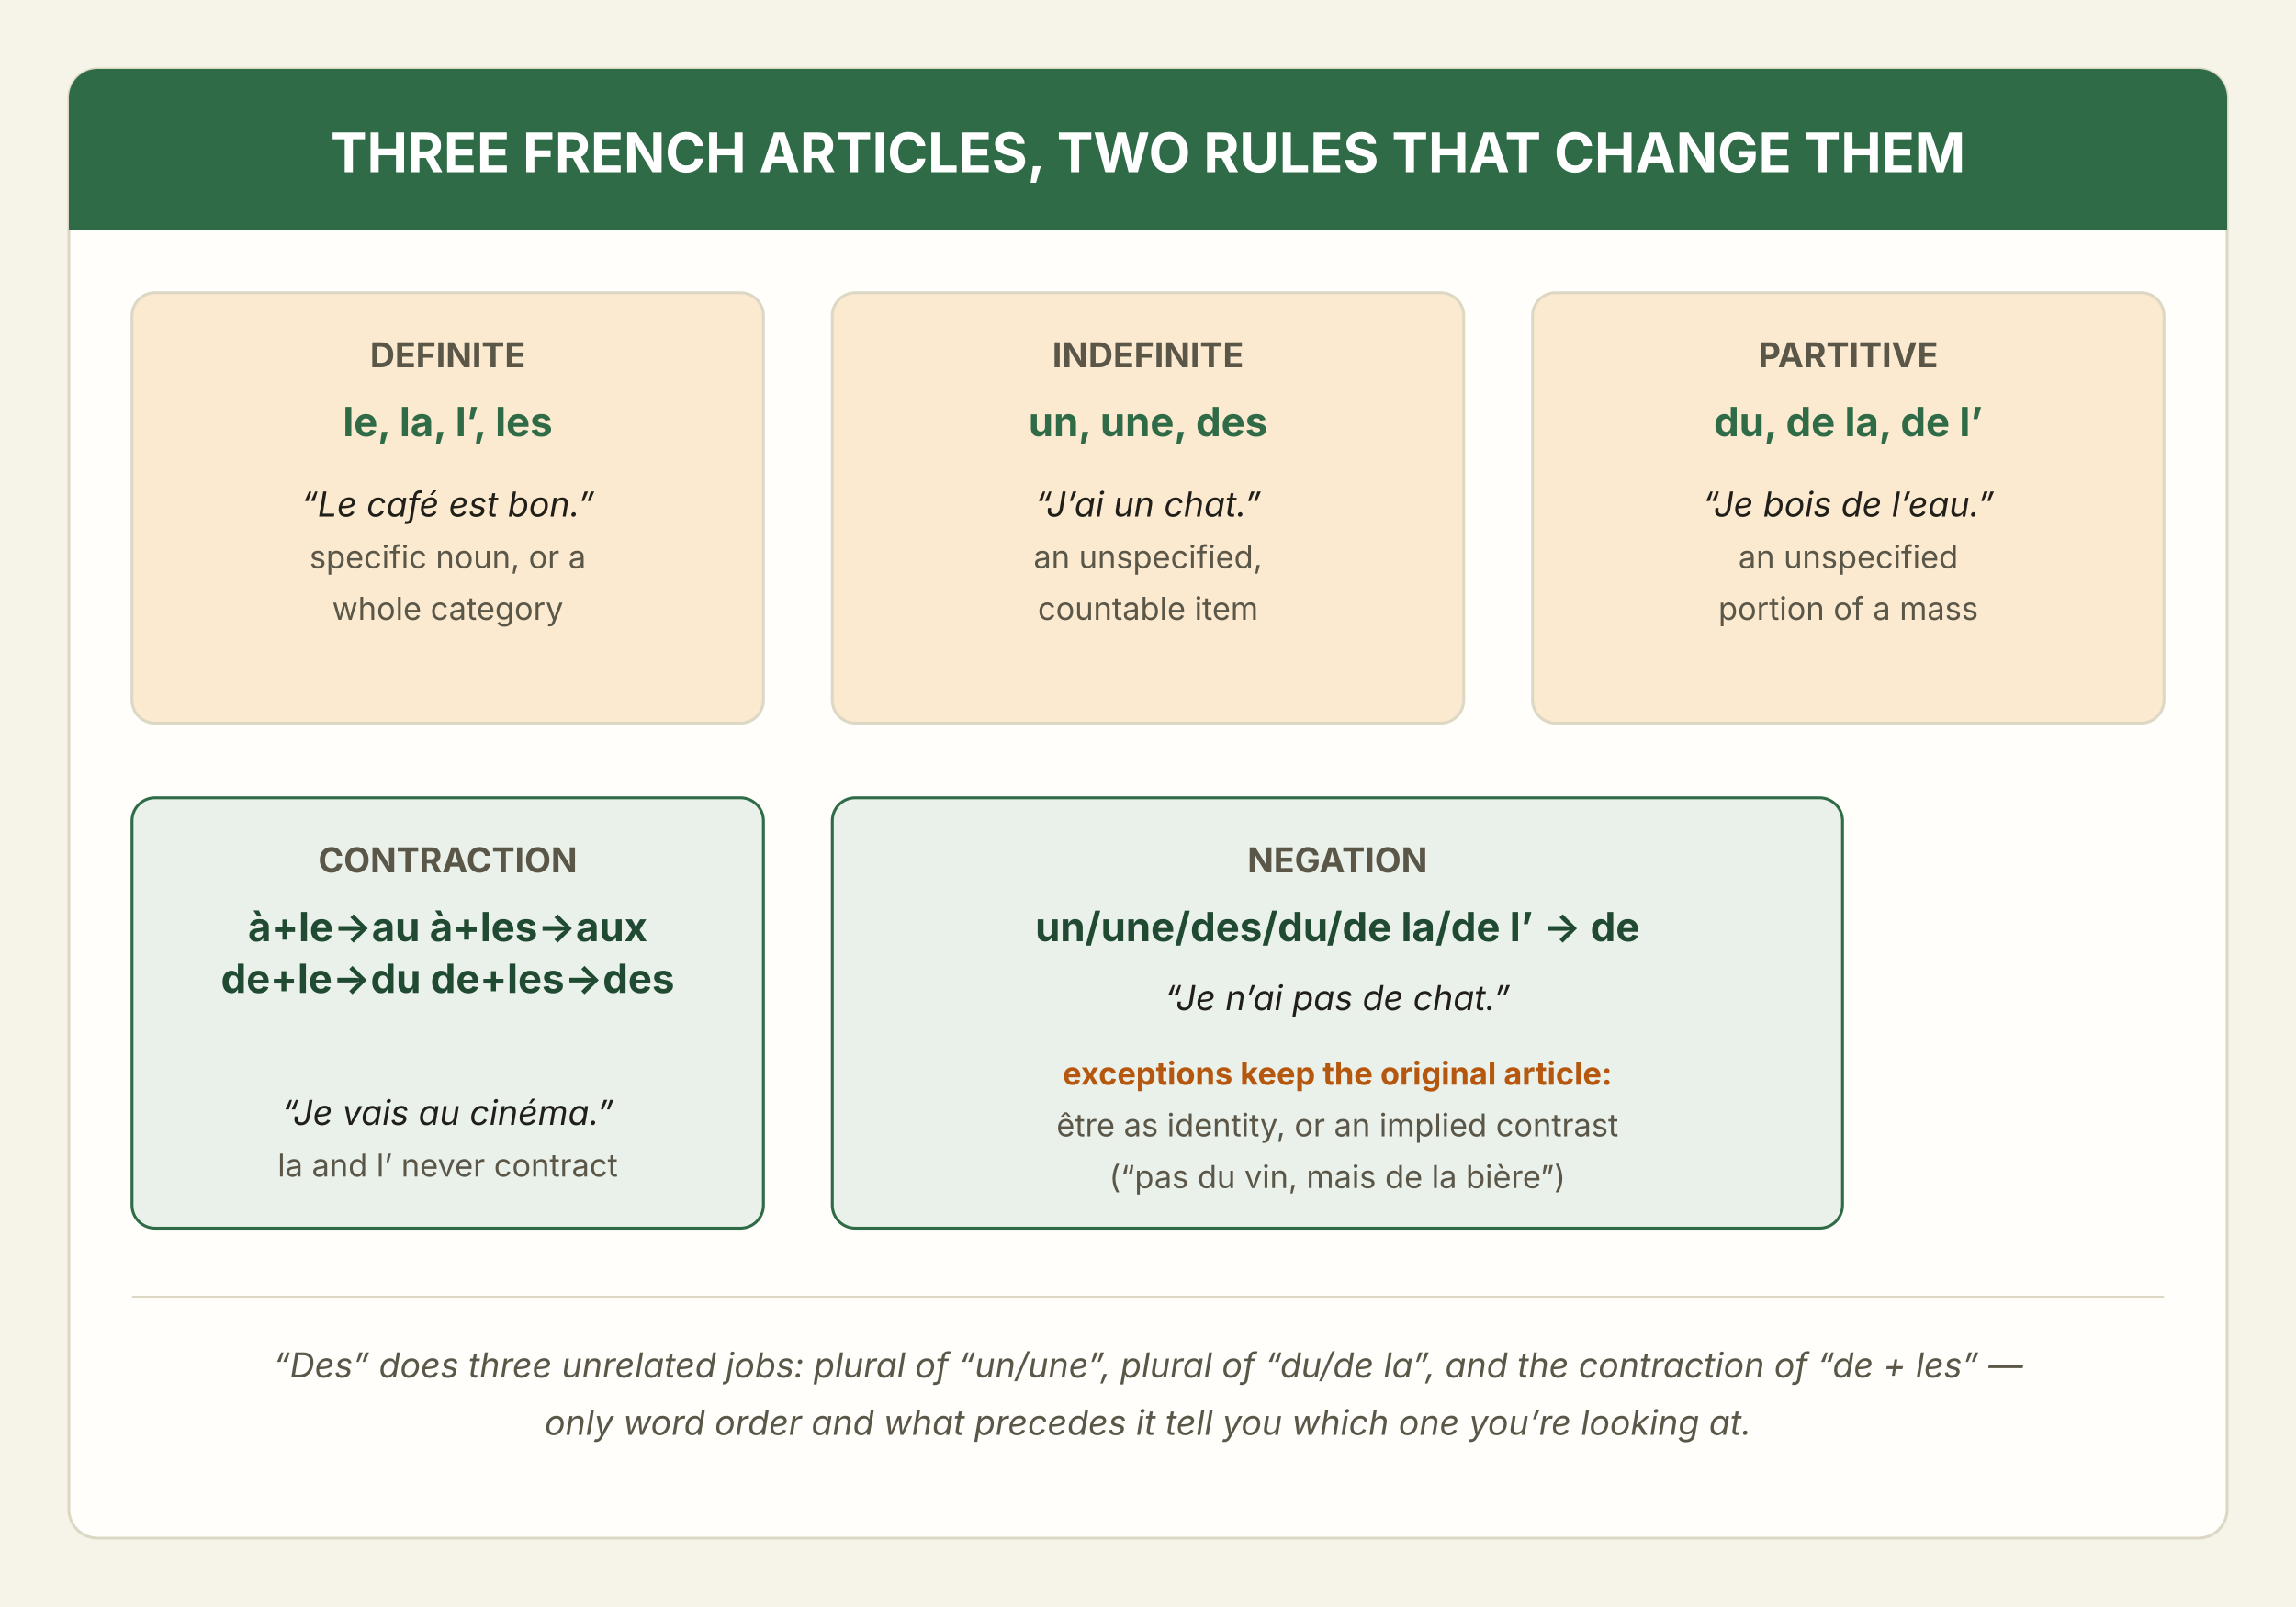
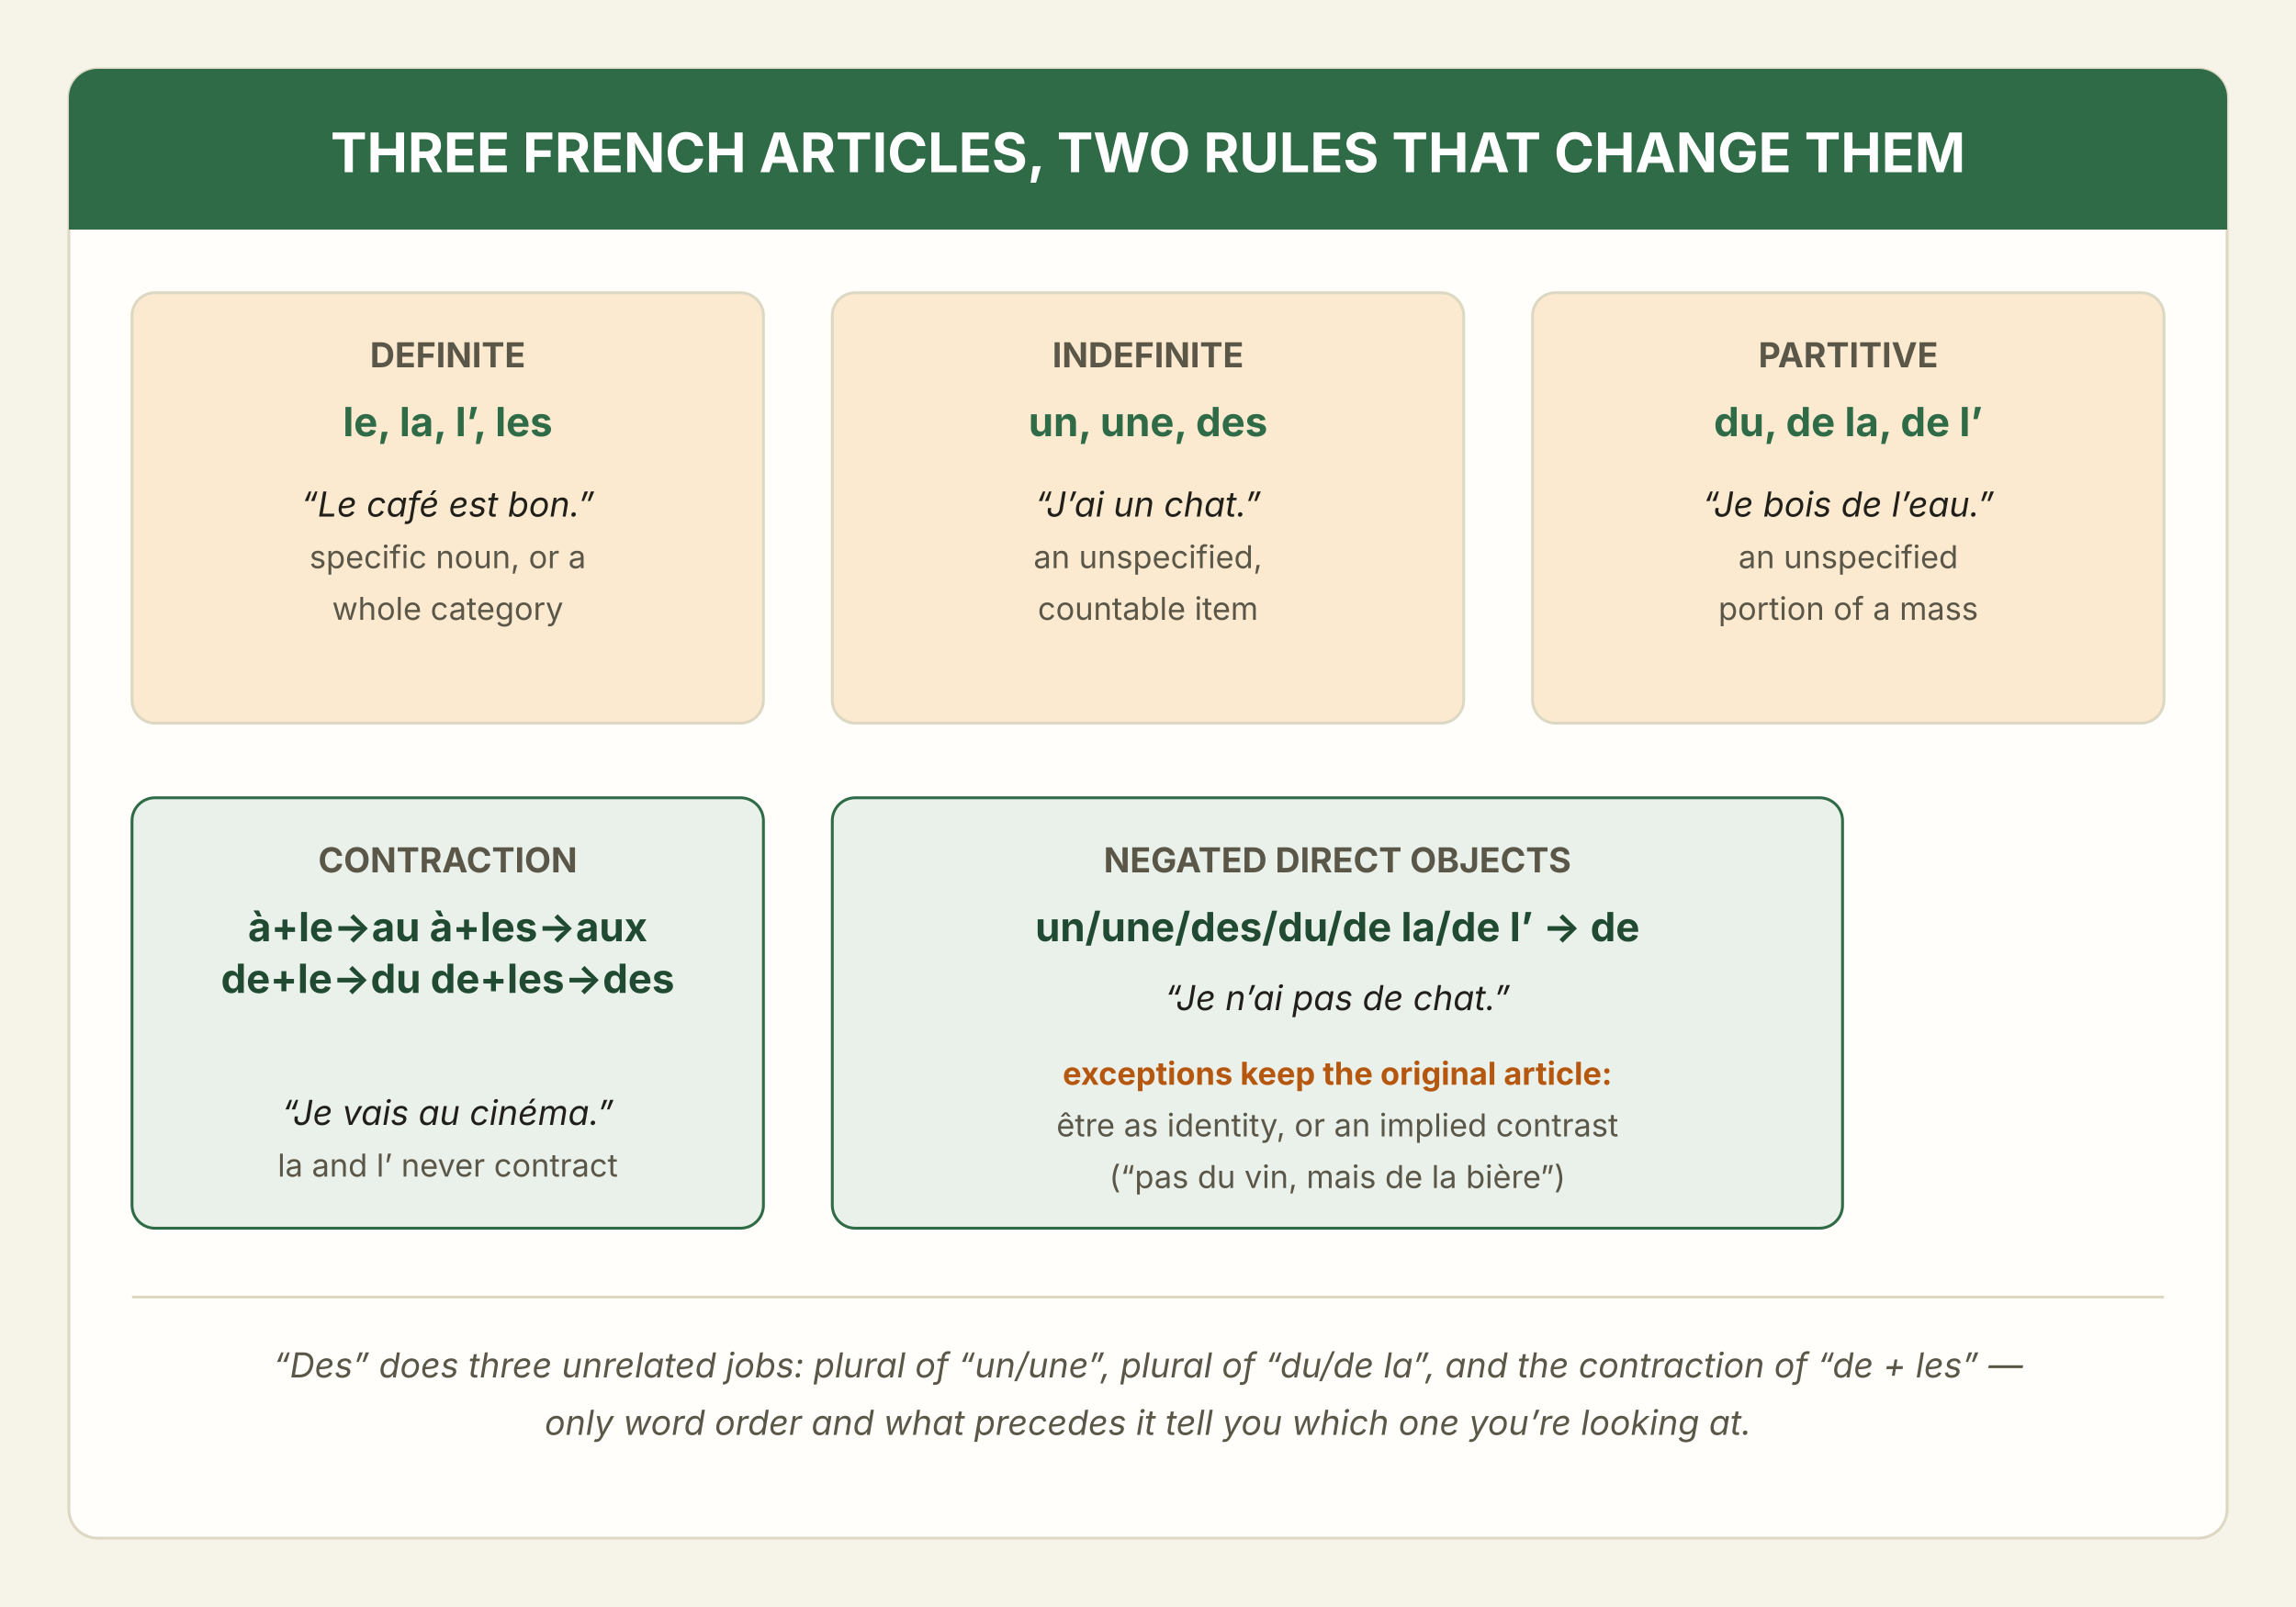
<svg xmlns="http://www.w3.org/2000/svg" viewBox="0 0 800 560" font-family="system-ui, -apple-system, sans-serif">
  <rect width="800" height="560" fill="#f6f4e9" />
  <rect x="24" y="24" width="752" height="512" rx="10" fill="#fffefa" stroke="#ddd8c4" />
  <rect x="24" y="24" width="752" height="56" rx="10" fill="#2f6b47" />
  <rect x="24" y="60" width="752" height="20" fill="#2f6b47" />
  <text x="400" y="60" text-anchor="middle" fill="#ffffff" font-size="19" font-weight="700">THREE FRENCH ARTICLES, TWO RULES THAT CHANGE THEM</text>
  <rect x="46" y="102" width="220" height="150" rx="8" fill="#fbead0" stroke="#ddd8c4" />
  <rect x="290" y="102" width="220" height="150" rx="8" fill="#fbead0" stroke="#ddd8c4" />
  <rect x="534" y="102" width="220" height="150" rx="8" fill="#fbead0" stroke="#ddd8c4" />
  <text x="156" y="128" text-anchor="middle" fill="#5a5648" font-size="12" font-weight="700">DEFINITE</text>
  <text x="156" y="152" text-anchor="middle" fill="#2f6b47" font-size="14" font-weight="700">le, la, l’, les</text>
  <text x="156" y="180" text-anchor="middle" fill="#201f1a" font-size="12" font-style="italic">“Le café est bon.”</text>
  <text x="156" y="198" text-anchor="middle" fill="#5a5648" font-size="11">specific noun, or a</text>
  <text x="156" y="216" text-anchor="middle" fill="#5a5648" font-size="11">whole category</text>
  <text x="400" y="128" text-anchor="middle" fill="#5a5648" font-size="12" font-weight="700">INDEFINITE</text>
  <text x="400" y="152" text-anchor="middle" fill="#2f6b47" font-size="14" font-weight="700">un, une, des</text>
  <text x="400" y="180" text-anchor="middle" fill="#201f1a" font-size="12" font-style="italic">“J’ai un chat.”</text>
  <text x="400" y="198" text-anchor="middle" fill="#5a5648" font-size="11">an unspecified,</text>
  <text x="400" y="216" text-anchor="middle" fill="#5a5648" font-size="11">countable item</text>
  <text x="644" y="128" text-anchor="middle" fill="#5a5648" font-size="12" font-weight="700">PARTITIVE</text>
  <text x="644" y="152" text-anchor="middle" fill="#2f6b47" font-size="14" font-weight="700">du, de la, de l’</text>
  <text x="644" y="180" text-anchor="middle" fill="#201f1a" font-size="12" font-style="italic">“Je bois de l’eau.”</text>
  <text x="644" y="198" text-anchor="middle" fill="#5a5648" font-size="11">an unspecified</text>
  <text x="644" y="216" text-anchor="middle" fill="#5a5648" font-size="11">portion of a mass</text>
  <rect x="46" y="278" width="220" height="150" rx="8" fill="#eaf1ea" stroke="#2f6b47" />
  <rect x="290" y="278" width="352" height="150" rx="8" fill="#eaf1ea" stroke="#2f6b47" />
  <text x="156" y="304" text-anchor="middle" fill="#5a5648" font-size="12" font-weight="700">CONTRACTION</text>
  <text x="156" y="328" text-anchor="middle" fill="#204a31" font-size="14" font-weight="700">à+le→au  à+les→aux</text>
  <text x="156" y="346" text-anchor="middle" fill="#204a31" font-size="14" font-weight="700">de+le→du  de+les→des</text>
  <text x="156" y="392" text-anchor="middle" fill="#201f1a" font-size="12" font-style="italic">“Je vais au cinéma.”</text>
  <text x="156" y="410" text-anchor="middle" fill="#5a5648" font-size="11">la and l’ never contract</text>
-   <text x="466" y="304" text-anchor="middle" fill="#5a5648" font-size="12" font-weight="700">NEGATION</text>
+   <text x="466" y="304" text-anchor="middle" fill="#5a5648" font-size="12" font-weight="700">NEGATED DIRECT OBJECTS</text>
  <text x="466" y="328" text-anchor="middle" fill="#204a31" font-size="14" font-weight="700">un/une/des/du/de la/de l’ → de</text>
  <text x="466" y="352" text-anchor="middle" fill="#201f1a" font-size="12" font-style="italic">“Je n’ai pas de chat.”</text>
  <text x="466" y="378" text-anchor="middle" fill="#b5570f" font-size="11" font-weight="700">exceptions keep the original article:</text>
  <text x="466" y="396" text-anchor="middle" fill="#5a5648" font-size="11">être as identity, or an implied contrast</text>
  <text x="466" y="414" text-anchor="middle" fill="#5a5648" font-size="11">(“pas du vin, mais de la bière”)</text>
  <line x1="46" y1="452" x2="754" y2="452" stroke="#ddd8c4" stroke-width="1" />
  <text x="400" y="480" text-anchor="middle" fill="#5a5648" font-size="12" font-style="italic">“Des” does three unrelated jobs: plural of “un/une”, plural of “du/de la”, and the contraction of “de + les” —</text>
  <text x="400" y="500" text-anchor="middle" fill="#5a5648" font-size="12" font-style="italic">only word order and what precedes it tell you which one you’re looking at.</text>
</svg>
